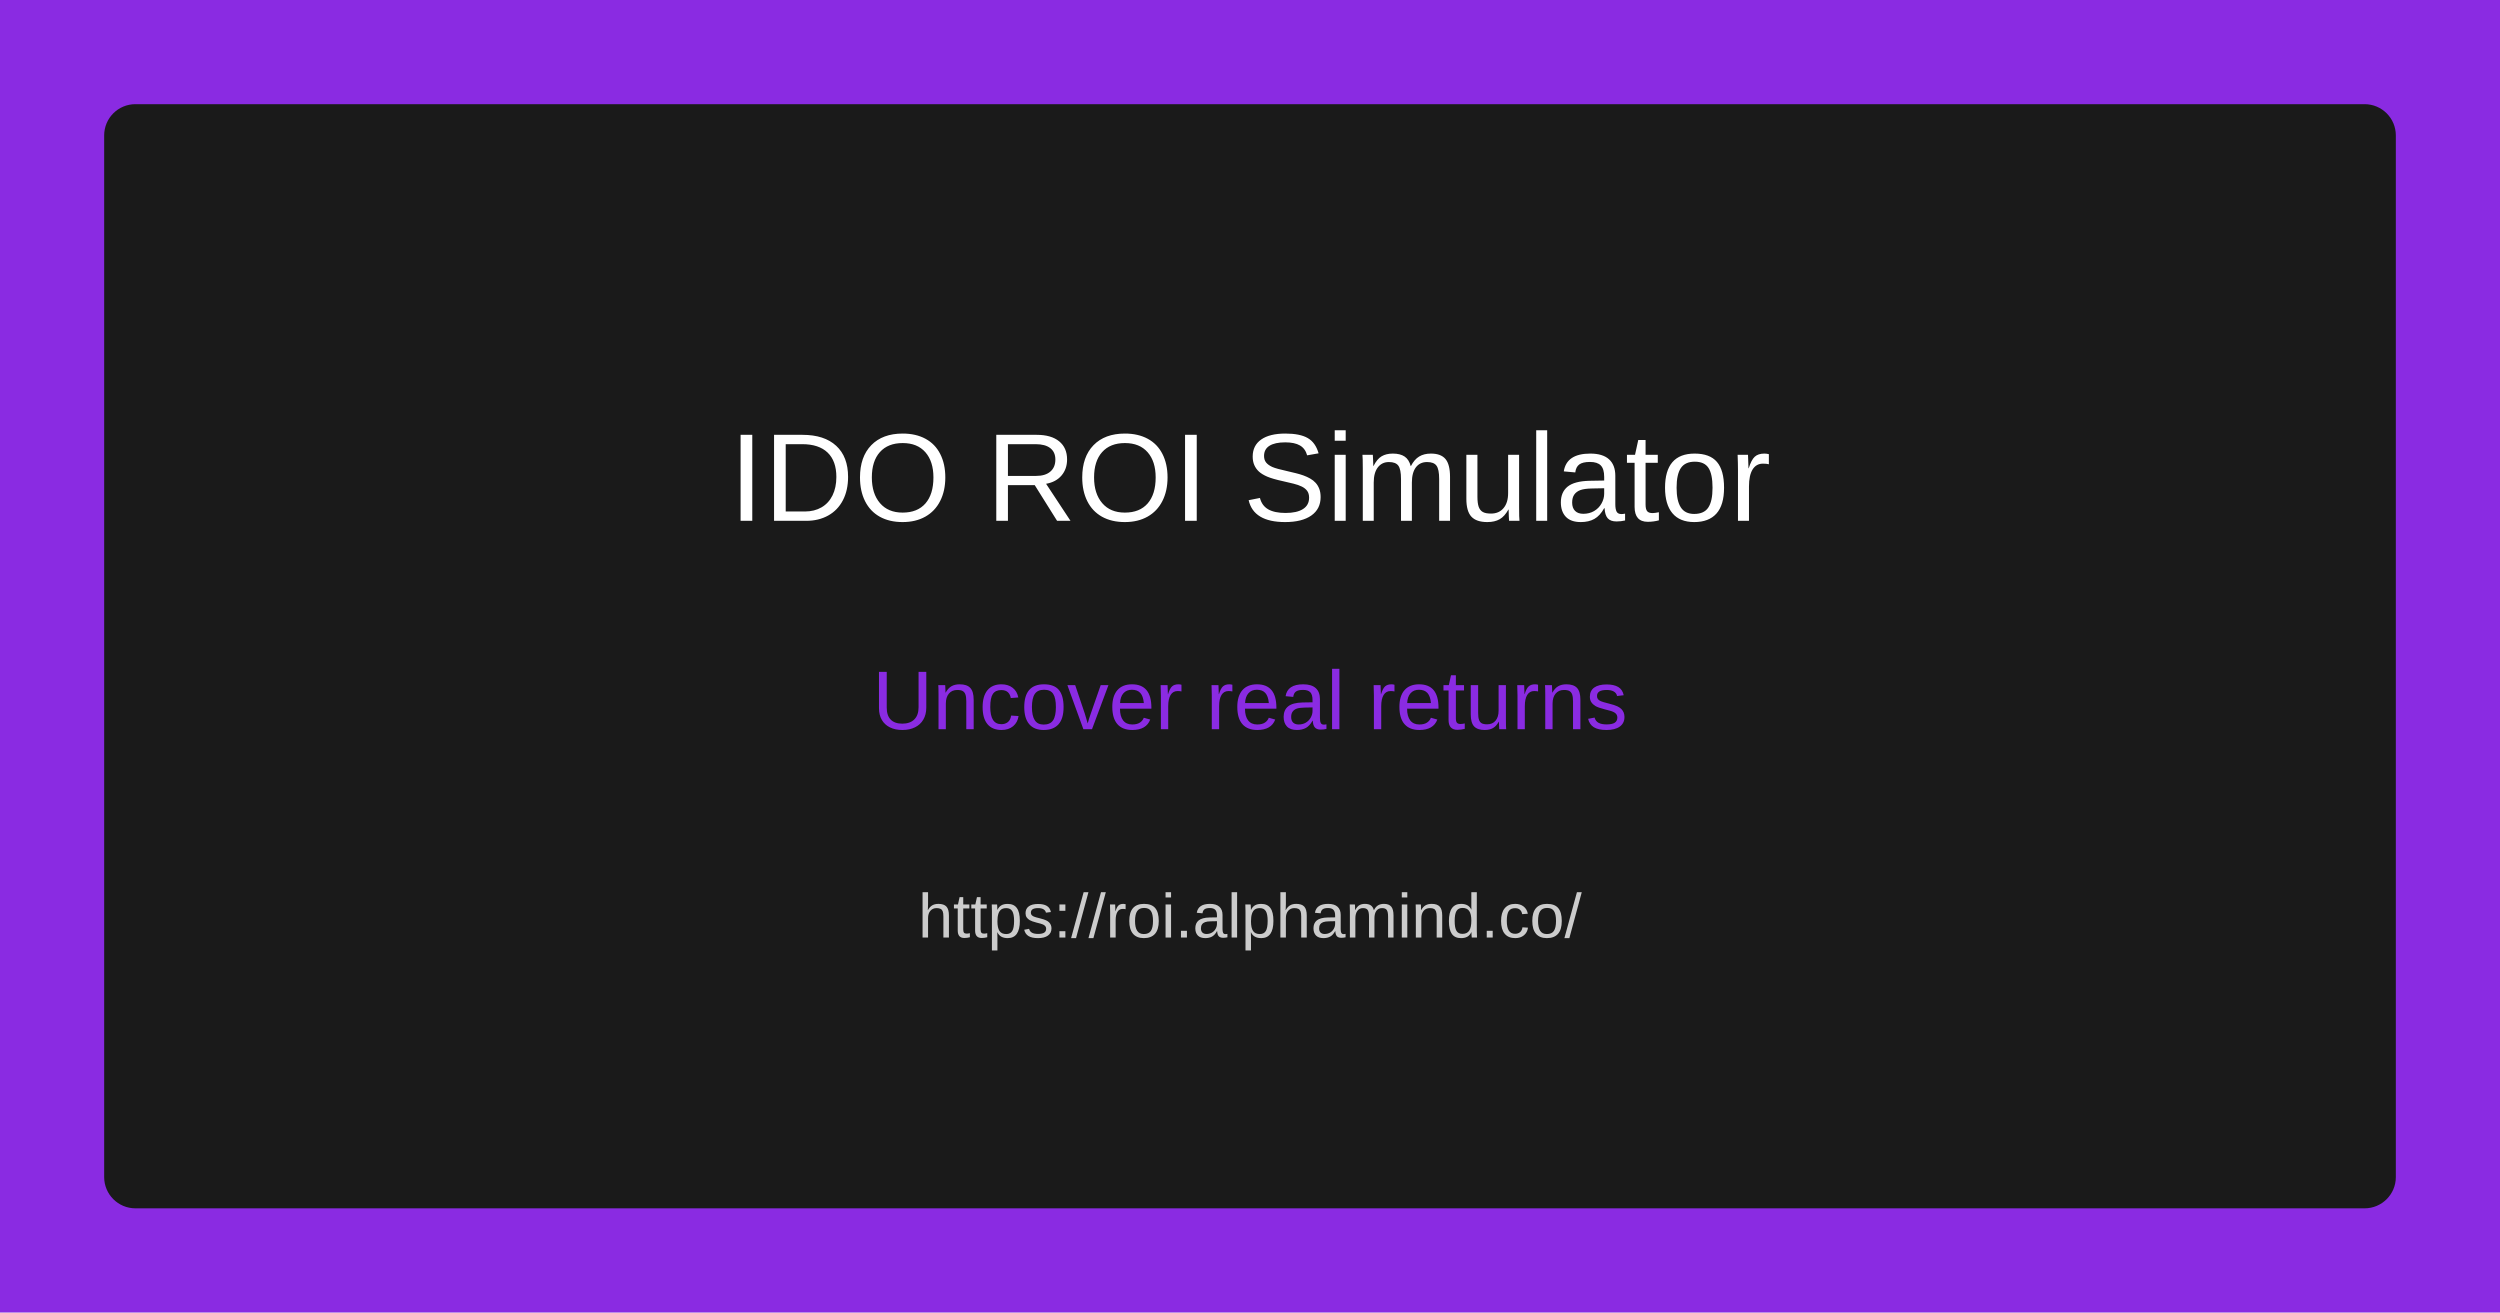
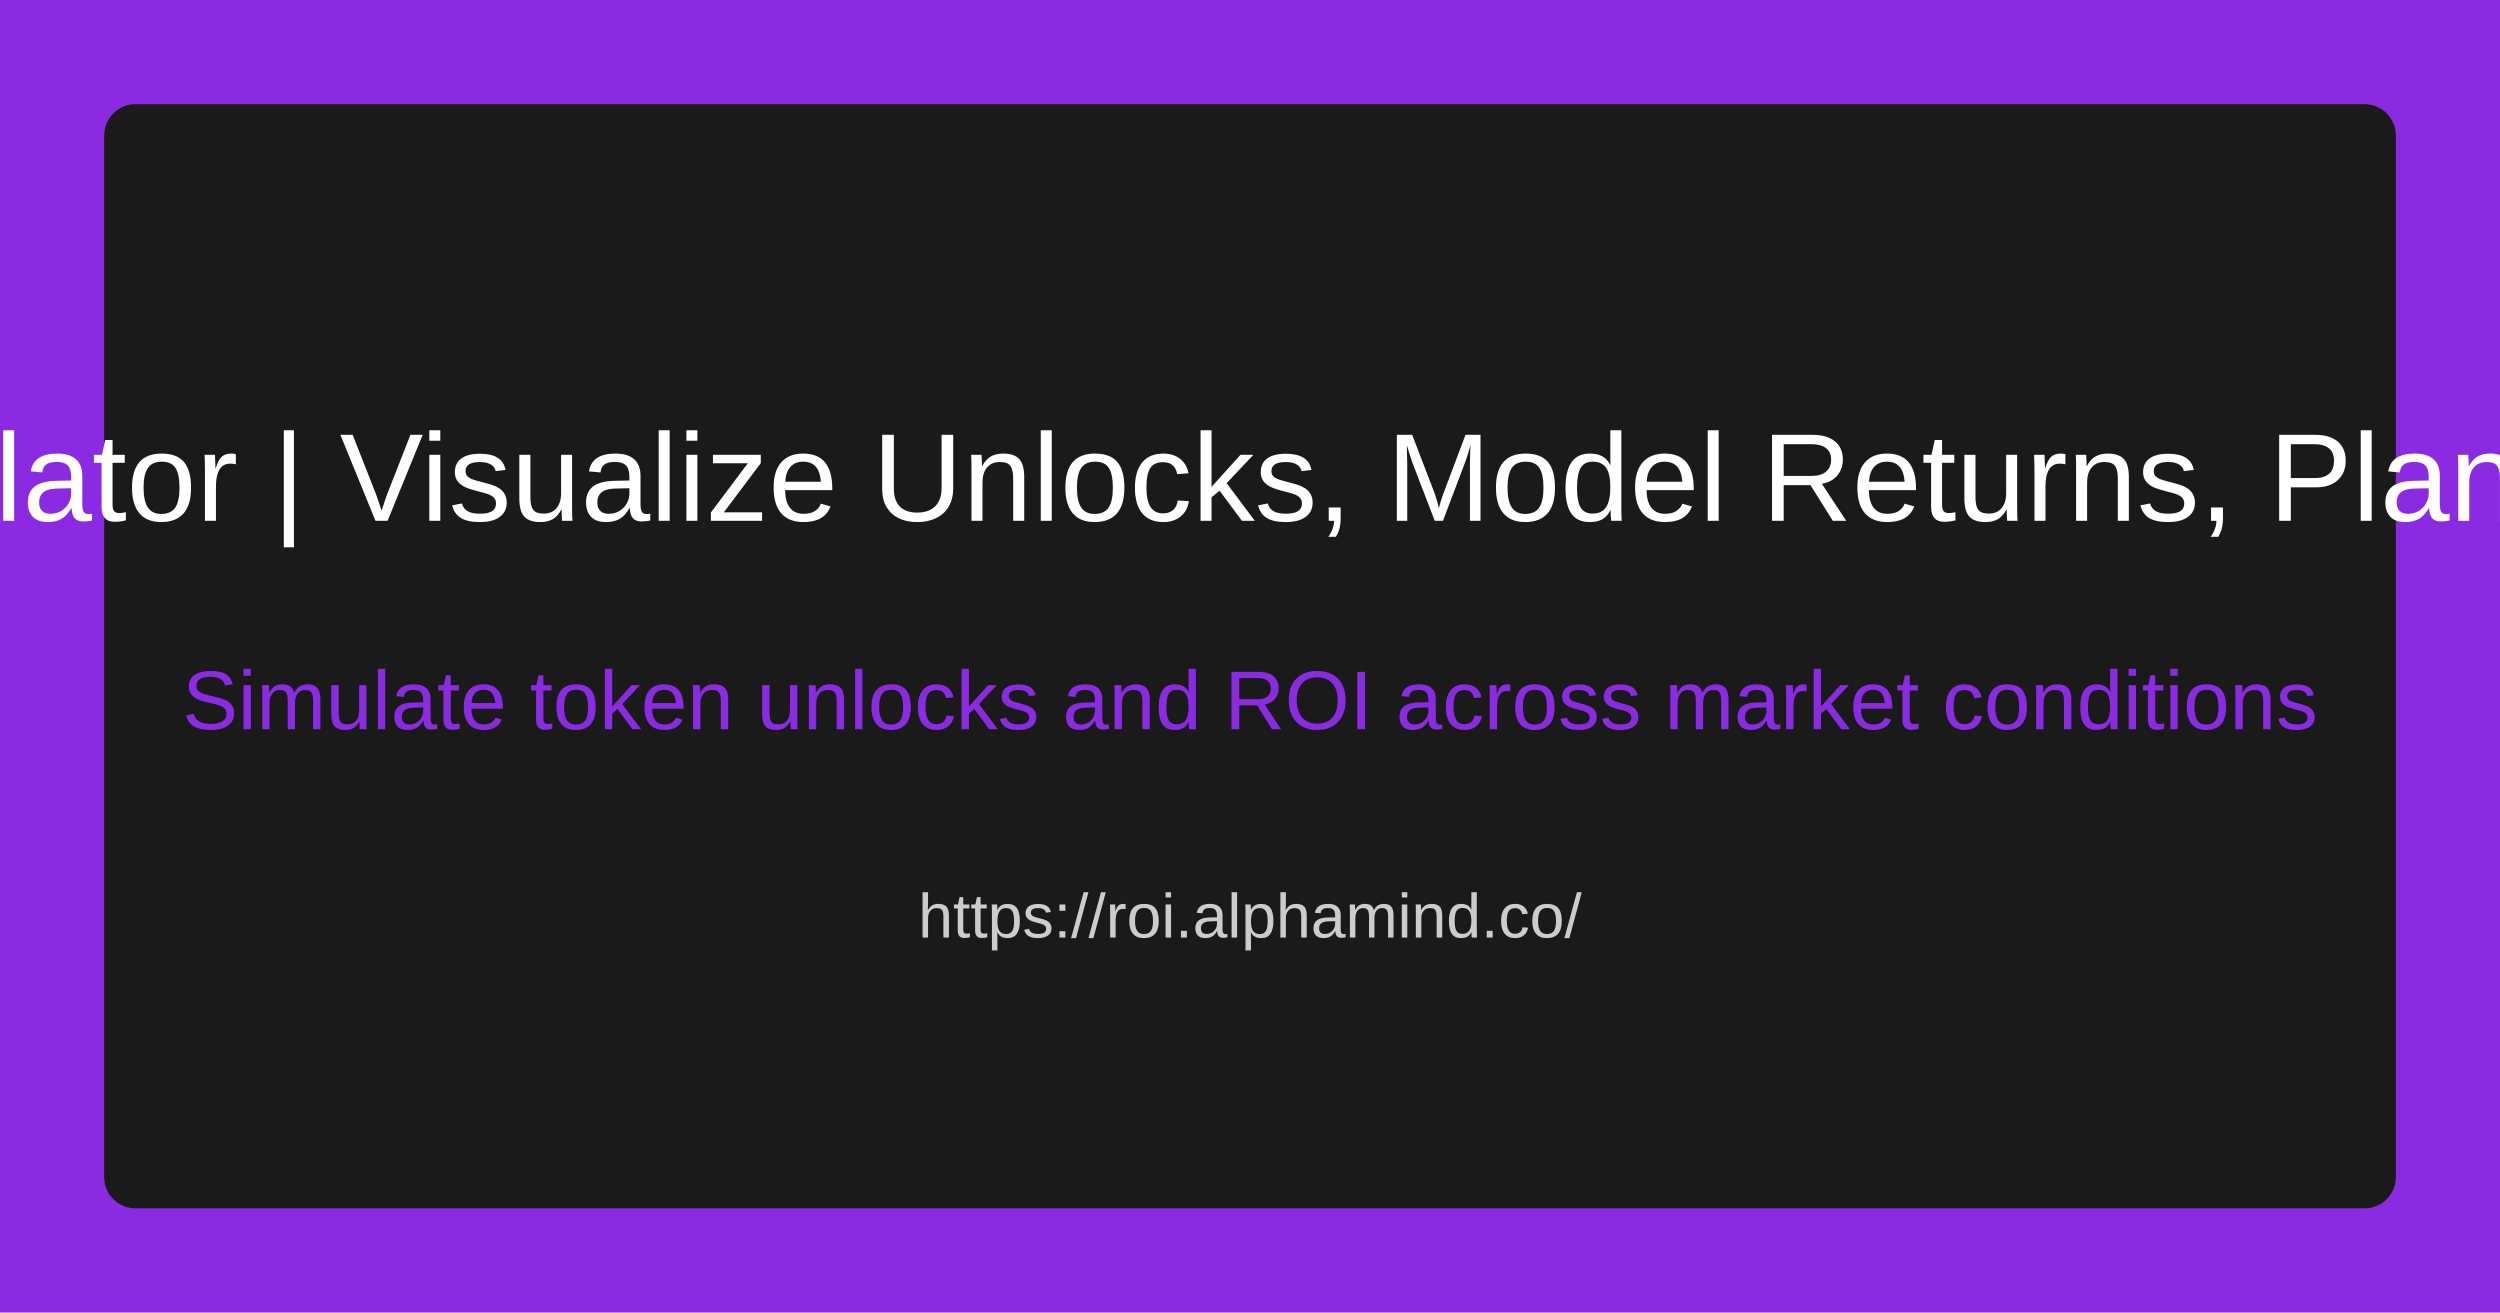
<svg xmlns="http://www.w3.org/2000/svg" width="1200" height="630">
  <rect width="1200" height="630" fill="#8A2BE2" />
  <rect x="50" y="50" width="1100" height="530" fill="#1A1A1A" rx="15" ry="15" />
-   <text x="600" y="250" font-family="Arial" font-size="60" fill="#FFFFFF" text-anchor="middle">IDO ROI Simulator</text>
-   <text x="600" y="350" font-family="Arial" font-size="40" fill="#8A2BE2" text-anchor="middle">Uncover real returns</text>
+   <text x="600" y="250" font-family="Arial" font-size="60" fill="#FFFFFF" text-anchor="middle">IDO ROI Simulator | Visualize Unlocks, Model Returns, Plan Smarter Exits</text>
+   <text x="600" y="350" font-family="Arial" font-size="40" fill="#8A2BE2" text-anchor="middle">Simulate token unlocks and ROI across market conditions</text>
  <text x="600" y="450" font-family="Arial" font-size="30" fill="#CCCCCC" text-anchor="middle">https://roi.alphamind.co/</text>
</svg>
